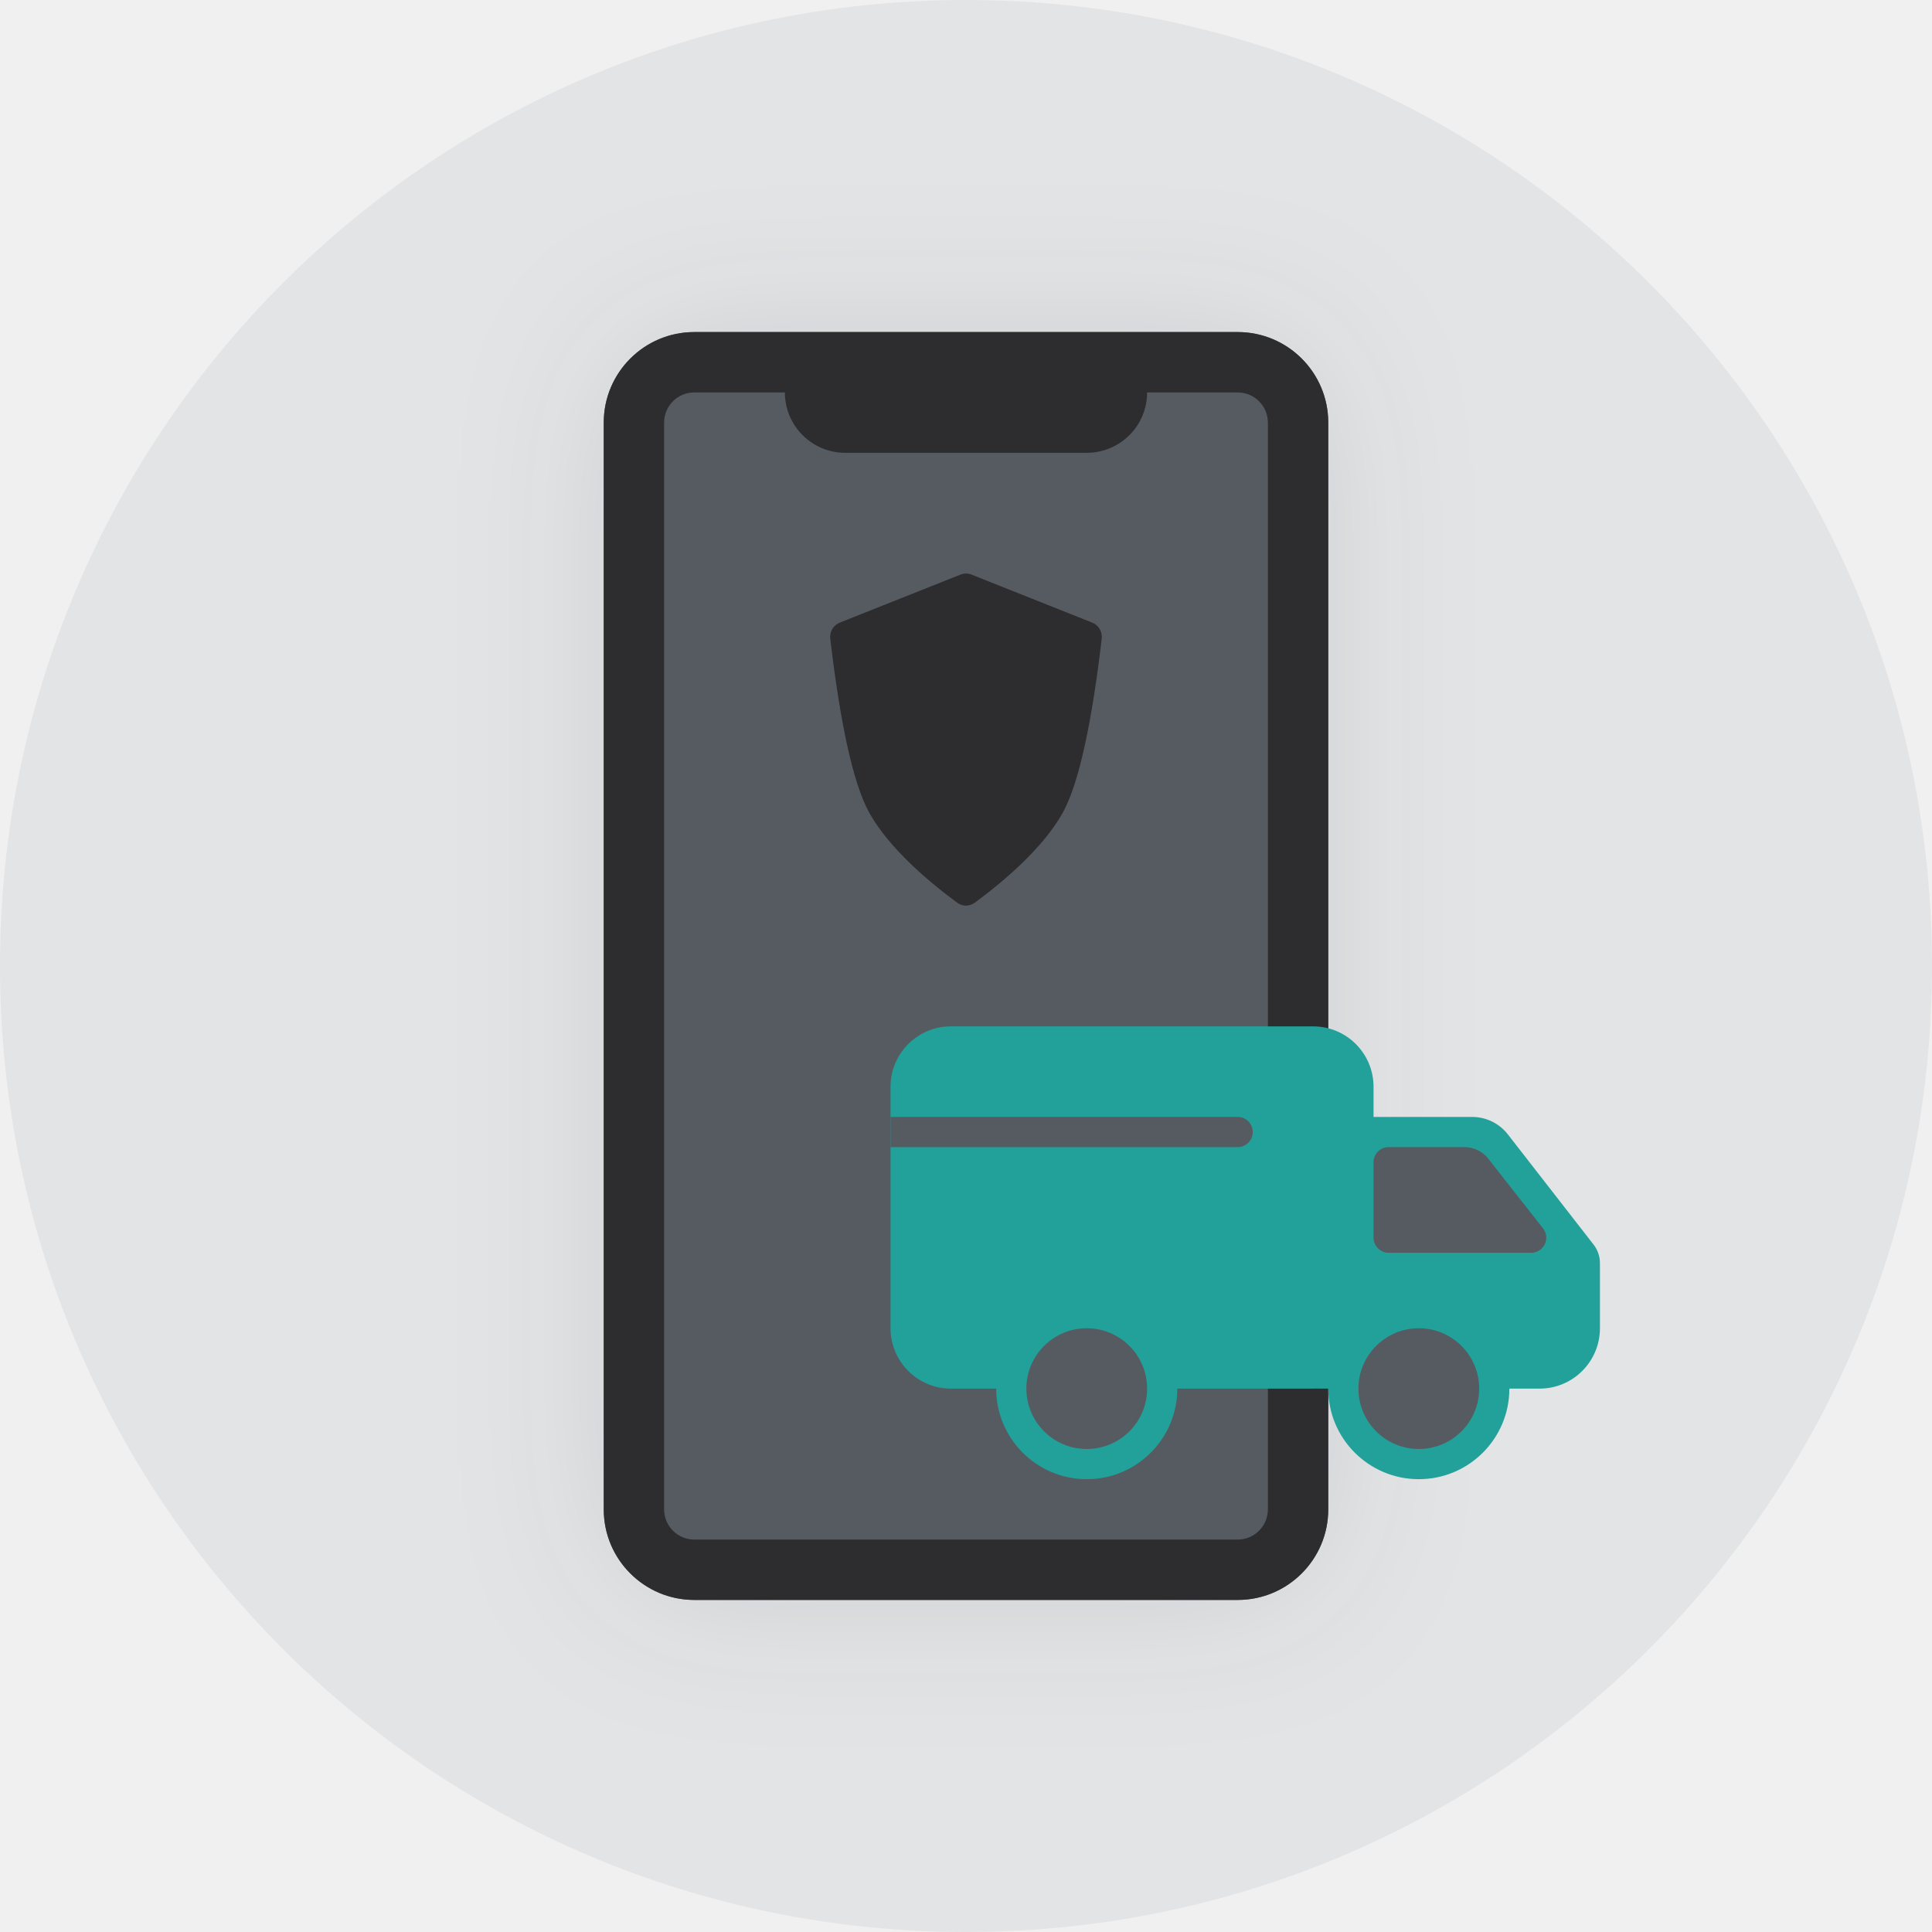
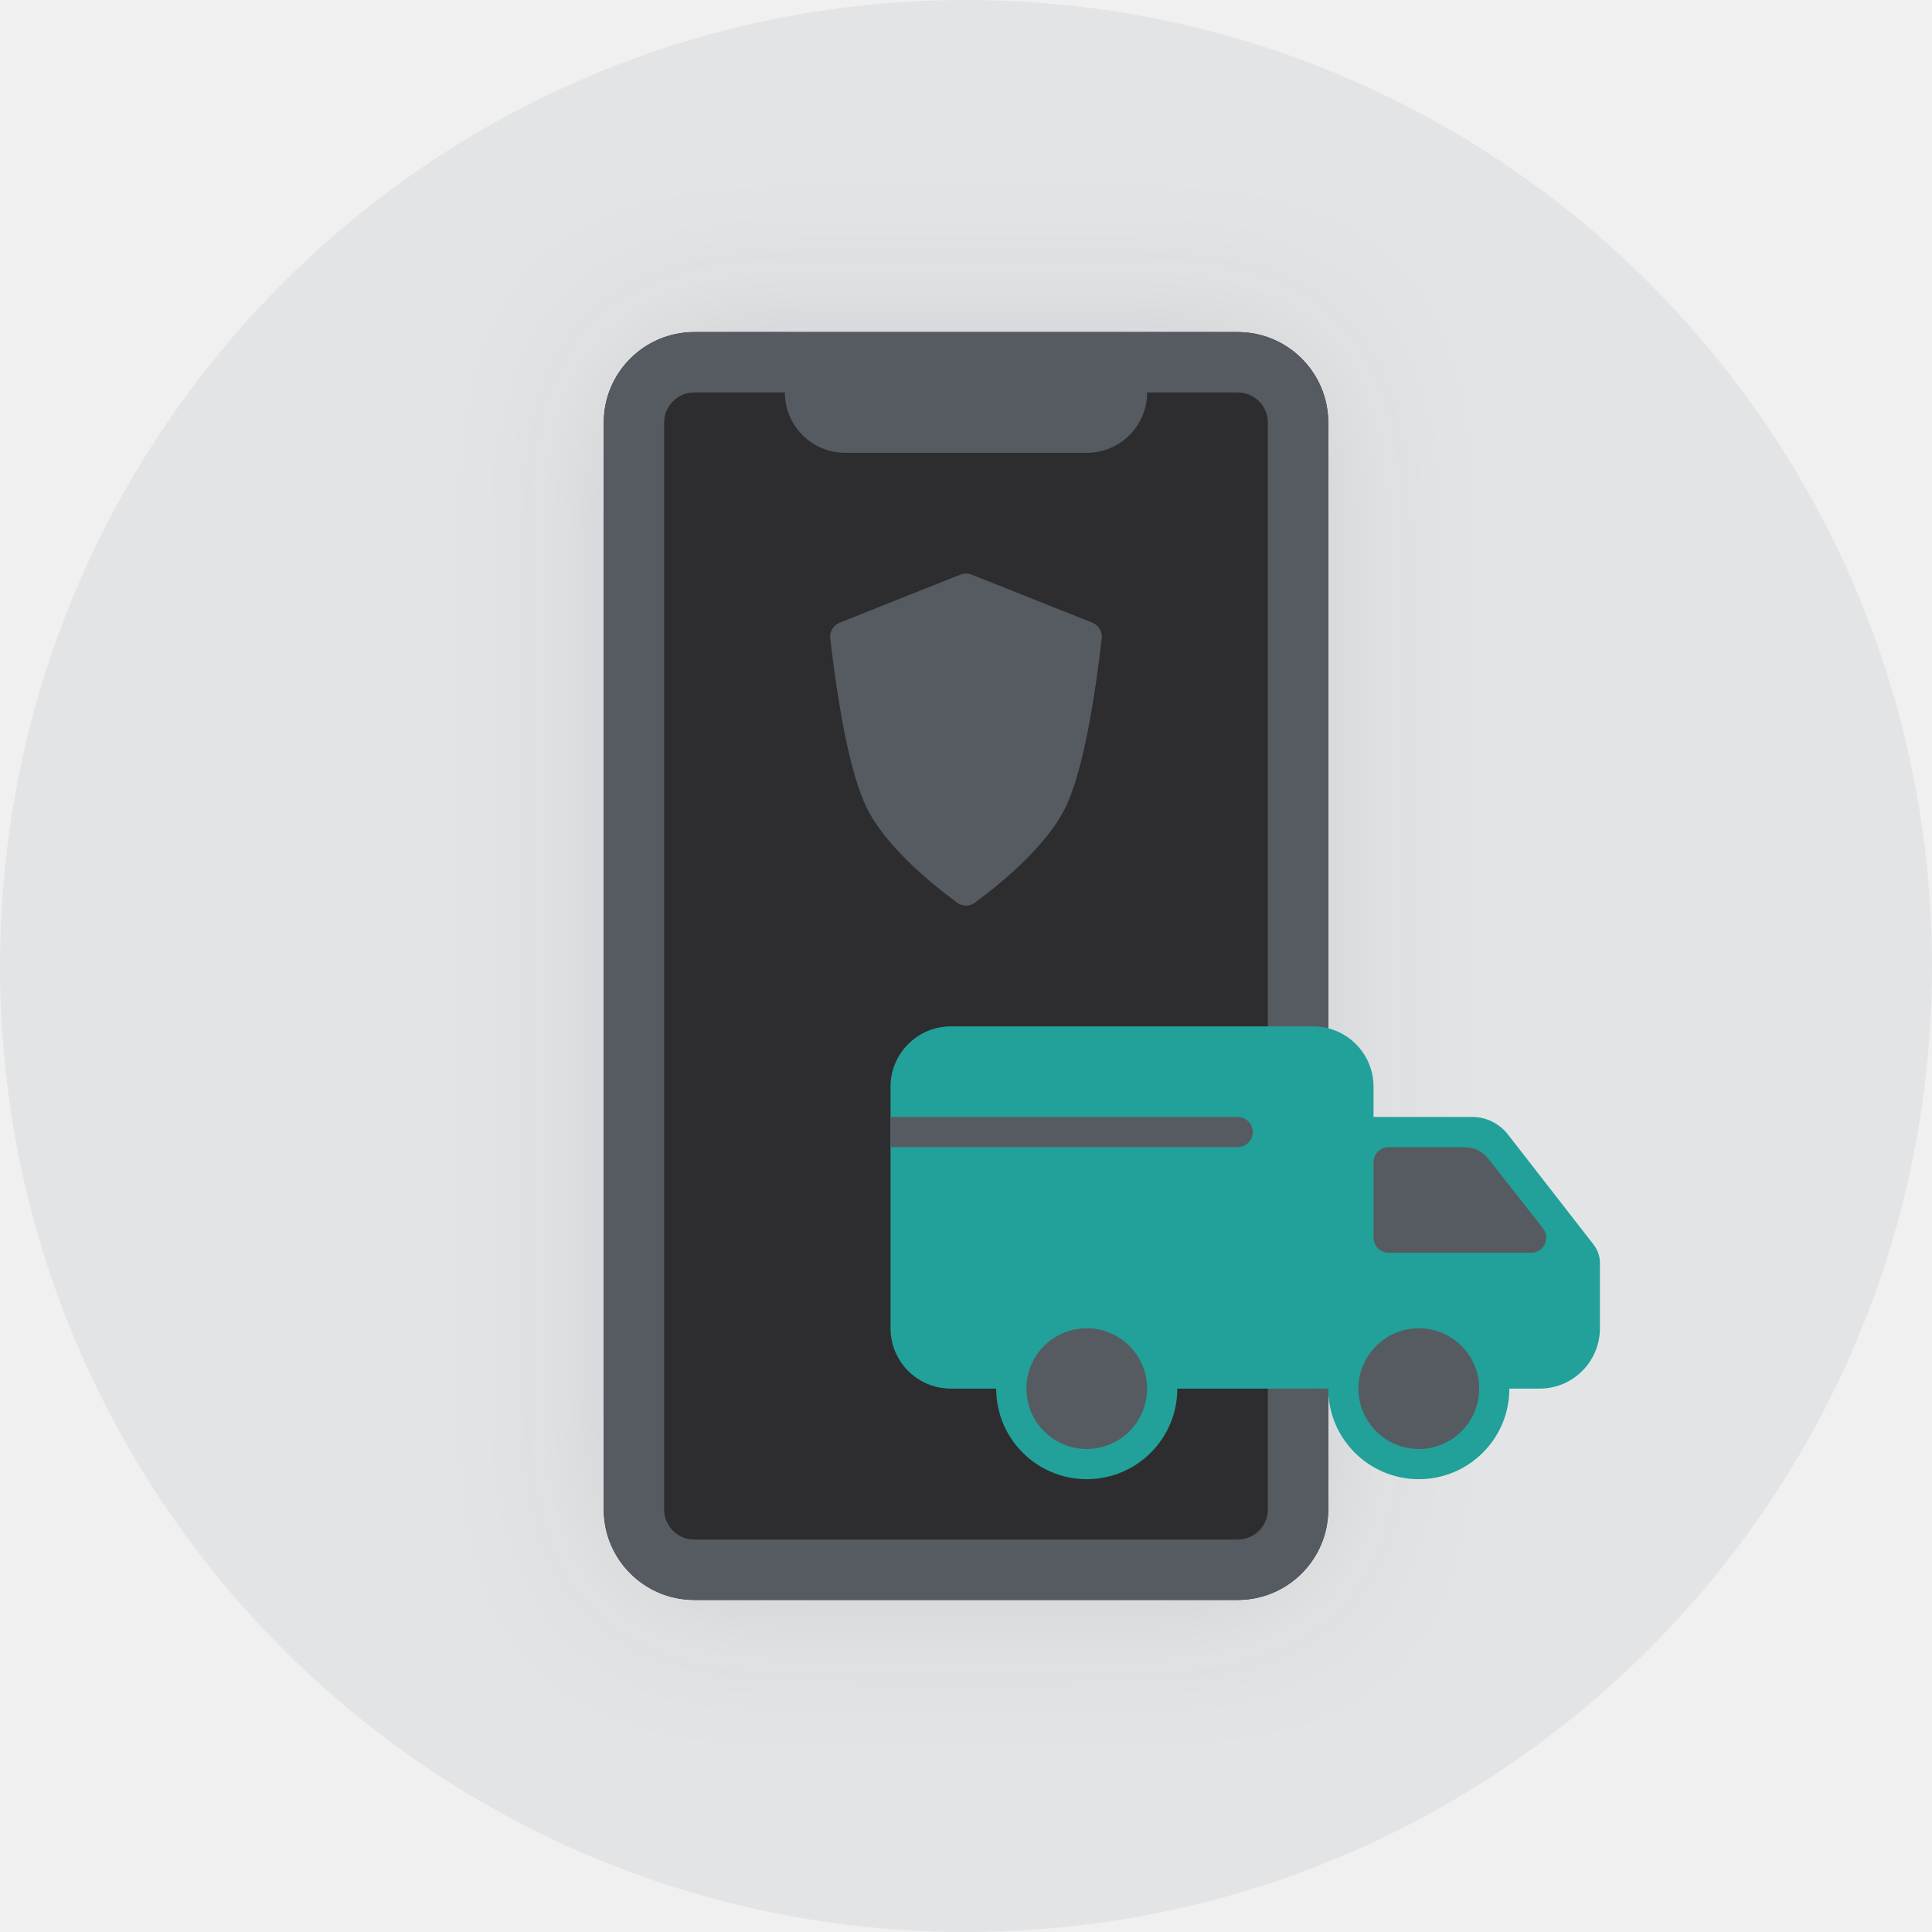
<svg xmlns="http://www.w3.org/2000/svg" width="128" height="128" viewBox="0 0 128 128" fill="none">
  <g clip-path="url(#clip0_14028_654)">
    <circle cx="64" cy="64" r="64" fill="#B2B8BF" fill-opacity="0.2" />
    <g filter="url(#filter0_d_14028_654)">
-       <path d="M40 28C40 24.686 42.686 22 46 22H82C85.314 22 88 24.686 88 28V100C88 103.314 85.314 106 82 106H46C42.686 106 40 103.314 40 100V28Z" fill="#565B62" />
+       <path d="M40 28C40 24.686 42.686 22 46 22H82C85.314 22 88 24.686 88 28V100C88 103.314 85.314 106 82 106H46C42.686 106 40 103.314 40 100V28Z" fill="#2D2D30" />
    </g>
-     <path fill-rule="evenodd" clip-rule="evenodd" d="M82 26H76C76 28.209 74.209 30 72 30H56C53.791 30 52 28.209 52 26H46C44.895 26 44 26.895 44 28V100C44 101.105 44.895 102 46 102H82C83.105 102 84 101.105 84 100V28C84 26.895 83.105 26 82 26ZM82 22H72H56H46C42.686 22 40 24.686 40 28V100C40 103.314 42.686 106 46 106H82C85.314 106 88 103.314 88 100V28C88 24.686 85.314 22 82 22ZM64.575 59.811C66.412 58.462 69.064 56.244 70.407 53.854C71.526 51.826 72.363 47.669 72.993 42.306C73.046 41.852 72.787 41.419 72.364 41.25L64.371 38.071C64.133 37.976 63.867 37.976 63.629 38.071L55.636 41.25C55.212 41.419 54.954 41.852 55.007 42.306C55.637 47.669 56.474 51.826 57.593 53.854C58.936 56.244 61.588 58.462 63.425 59.811C63.768 60.063 64.232 60.063 64.575 59.811Z" fill="#2D2D30" />
+     <path fill-rule="evenodd" clip-rule="evenodd" d="M82 26H76C76 28.209 74.209 30 72 30H56C53.791 30 52 28.209 52 26H46C44.895 26 44 26.895 44 28V100C44 101.105 44.895 102 46 102H82C83.105 102 84 101.105 84 100V28C84 26.895 83.105 26 82 26ZM82 22H72H56H46C42.686 22 40 24.686 40 28V100C40 103.314 42.686 106 46 106H82C85.314 106 88 103.314 88 100V28C88 24.686 85.314 22 82 22ZM64.575 59.811C66.412 58.462 69.064 56.244 70.407 53.854C71.526 51.826 72.363 47.669 72.993 42.306C73.046 41.852 72.787 41.419 72.364 41.25L64.371 38.071C64.133 37.976 63.867 37.976 63.629 38.071L55.636 41.25C55.212 41.419 54.954 41.852 55.007 42.306C55.637 47.669 56.474 51.826 57.593 53.854C58.936 56.244 61.588 58.462 63.425 59.811C63.768 60.063 64.232 60.063 64.575 59.811Z" fill="#565B62" />
    <path fill-rule="evenodd" clip-rule="evenodd" d="M63 68C60.791 68 59 69.791 59 72V88C59 90.209 60.791 92 63 92H66C66 95.314 68.686 98 72 98C75.314 98 78 95.314 78 92H87C87.075 92 87.15 91.998 87.225 91.994C87.316 91.998 87.408 92 87.5 92H88C88 95.314 90.686 98 94 98C97.314 98 100 95.314 100 92H102C104.209 92 106 90.209 106 88V83.686C106 83.242 105.852 82.809 105.579 82.458L99.901 75.158C99.332 74.427 98.459 74 97.533 74H91V72C91 69.791 89.209 68 87 68H63Z" fill="#21A19A" />
    <path fill-rule="evenodd" clip-rule="evenodd" d="M59 74H82C82.552 74 83 74.448 83 75C83 75.552 82.552 76 82 76H59V74ZM91 77C91 76.448 91.448 76 92 76H97.028C97.642 76 98.221 76.282 98.601 76.764L102.229 81.382C102.744 82.038 102.277 83 101.443 83H92C91.448 83 91 82.552 91 82V77ZM72 96C74.209 96 76 94.209 76 92C76 89.791 74.209 88 72 88C69.791 88 68 89.791 68 92C68 94.209 69.791 96 72 96ZM98 92C98 94.209 96.209 96 94 96C91.791 96 90 94.209 90 92C90 89.791 91.791 88 94 88C96.209 88 98 89.791 98 92Z" fill="#565B62" />
  </g>
  <defs>
    <filter id="filter0_d_14028_654" x="30" y="12" width="68" height="104" filterUnits="userSpaceOnUse" color-interpolation-filters="sRGB">
      <feFlood flood-opacity="0" result="BackgroundImageFix" />
      <feColorMatrix in="SourceAlpha" type="matrix" values="0 0 0 0 0 0 0 0 0 0 0 0 0 0 0 0 0 0 127 0" result="hardAlpha" />
      <feOffset />
      <feGaussianBlur stdDeviation="5" />
      <feColorMatrix type="matrix" values="0 0 0 0 0.122 0 0 0 0 0.122 0 0 0 0 0.133 0 0 0 0.1 0" />
      <feBlend mode="normal" in2="BackgroundImageFix" result="effect1_dropShadow_14028_654" />
      <feBlend mode="normal" in="SourceGraphic" in2="effect1_dropShadow_14028_654" result="shape" />
    </filter>
    <clipPath id="clip0_14028_654">
      <rect width="128" height="128" fill="white" />
    </clipPath>
  </defs>
</svg>
